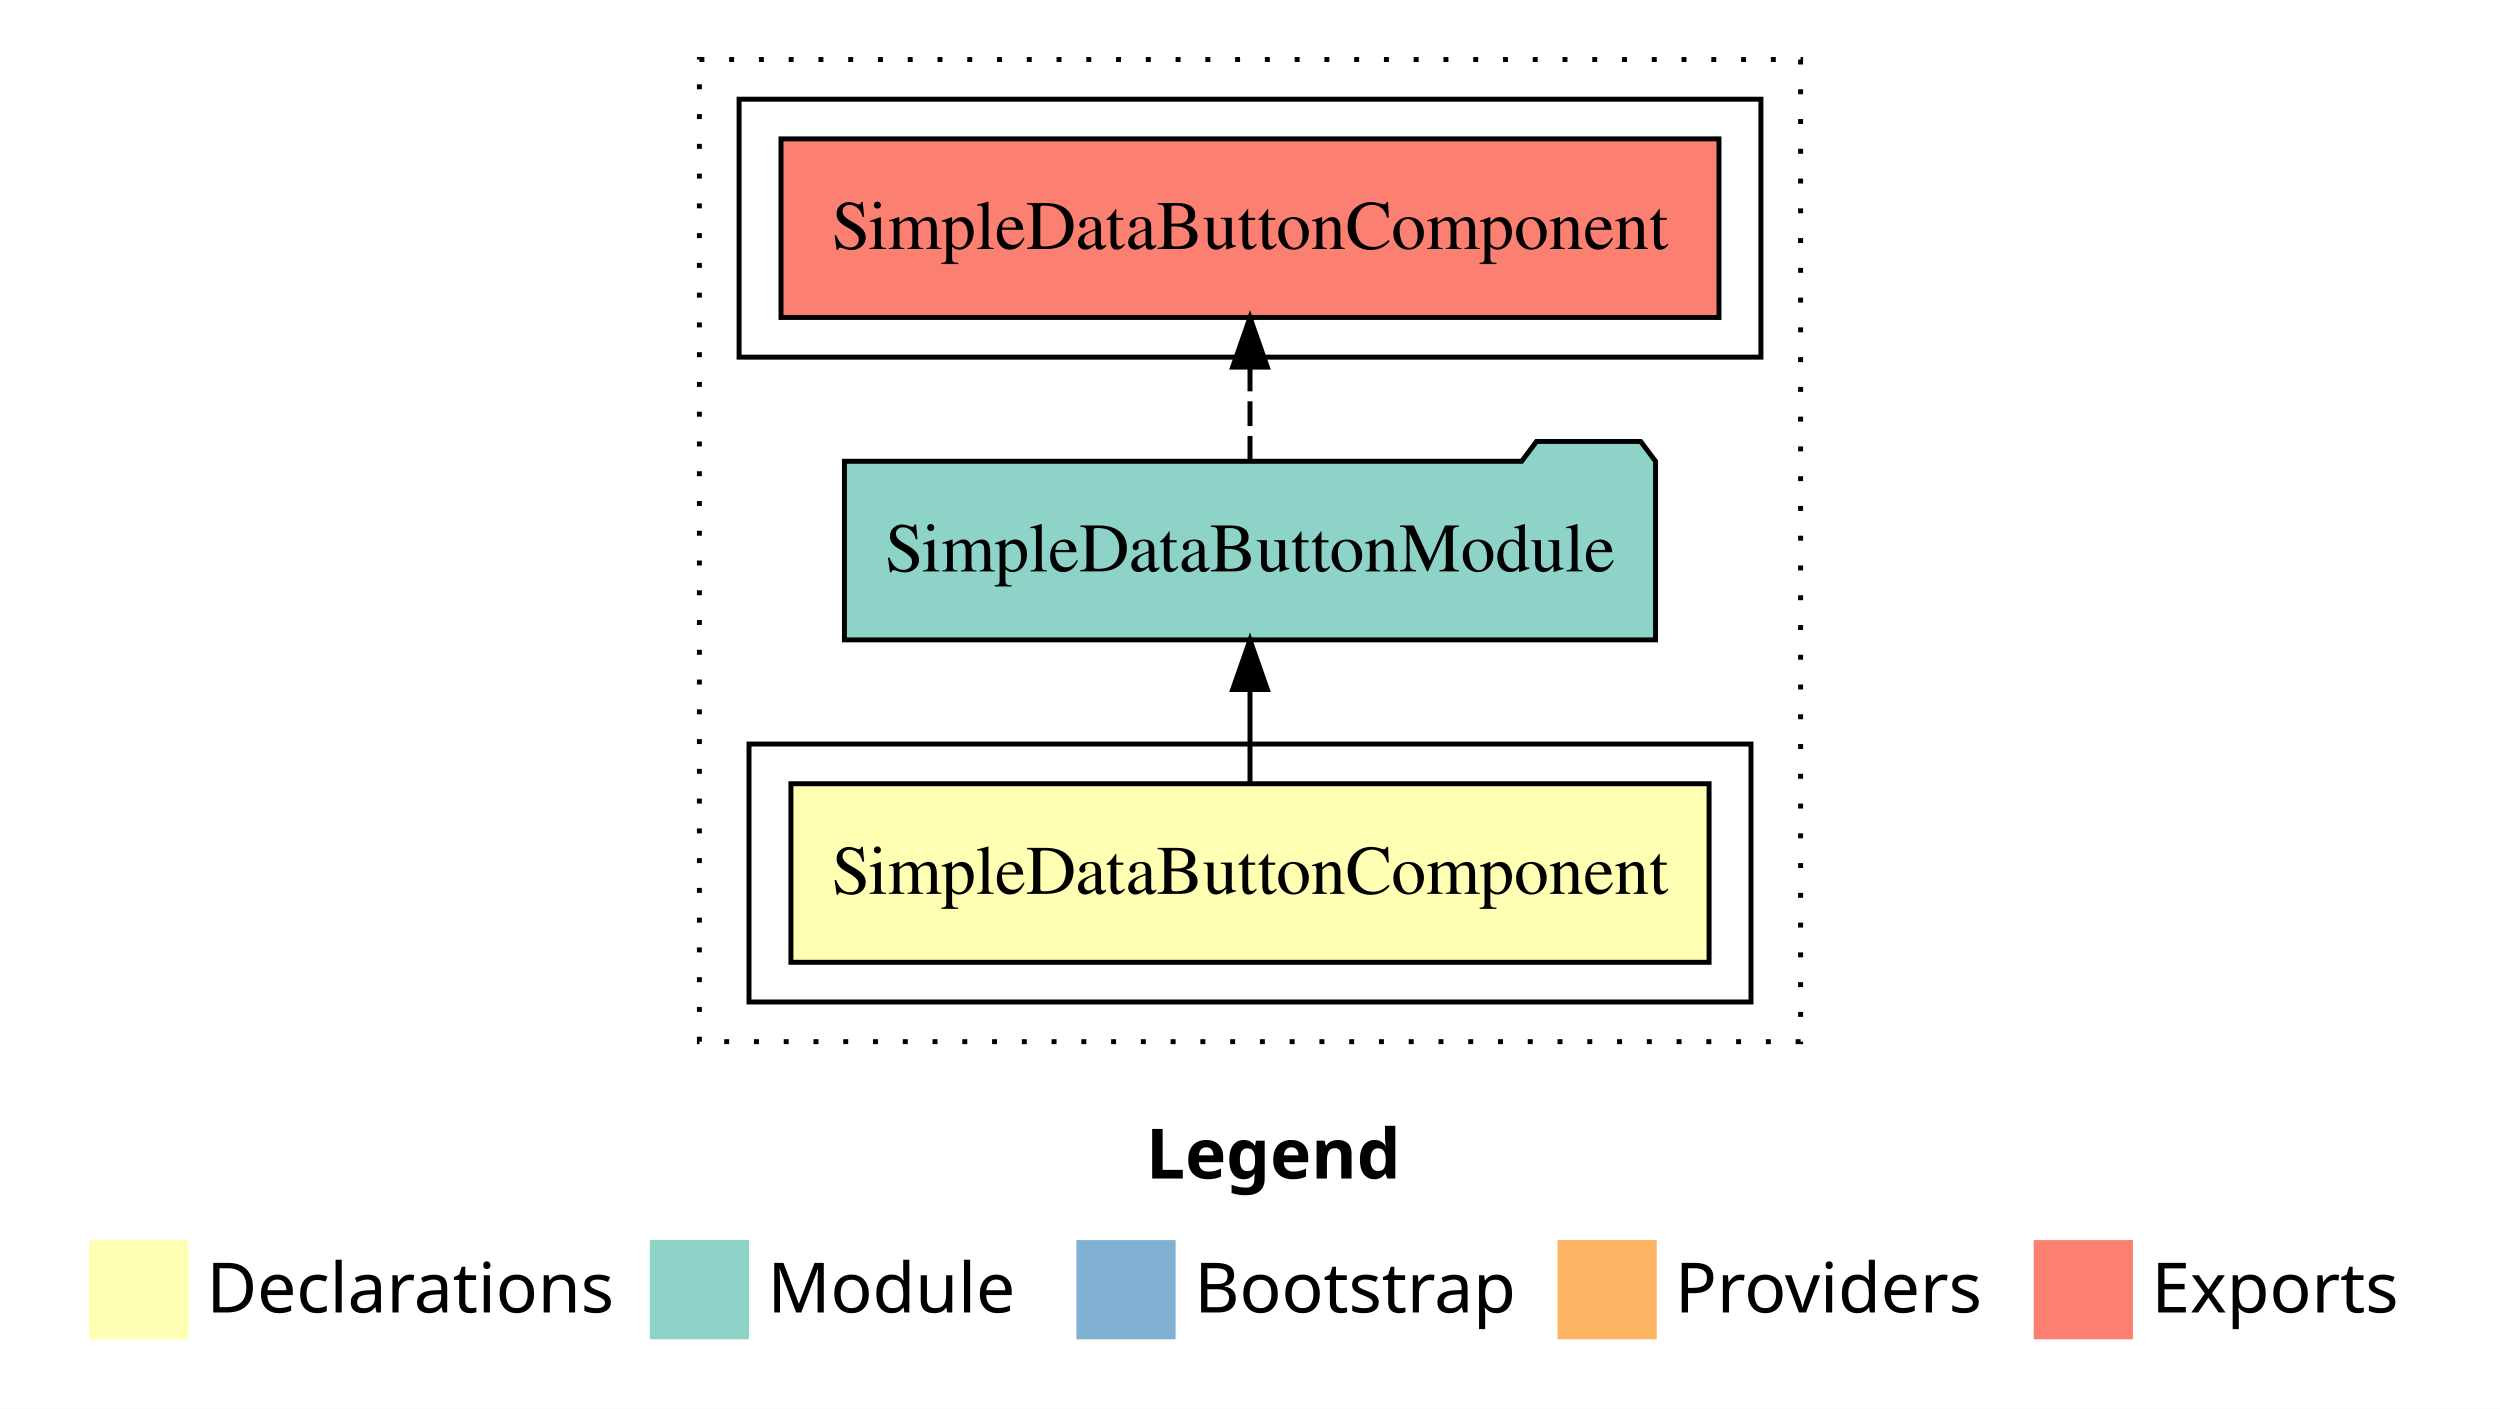
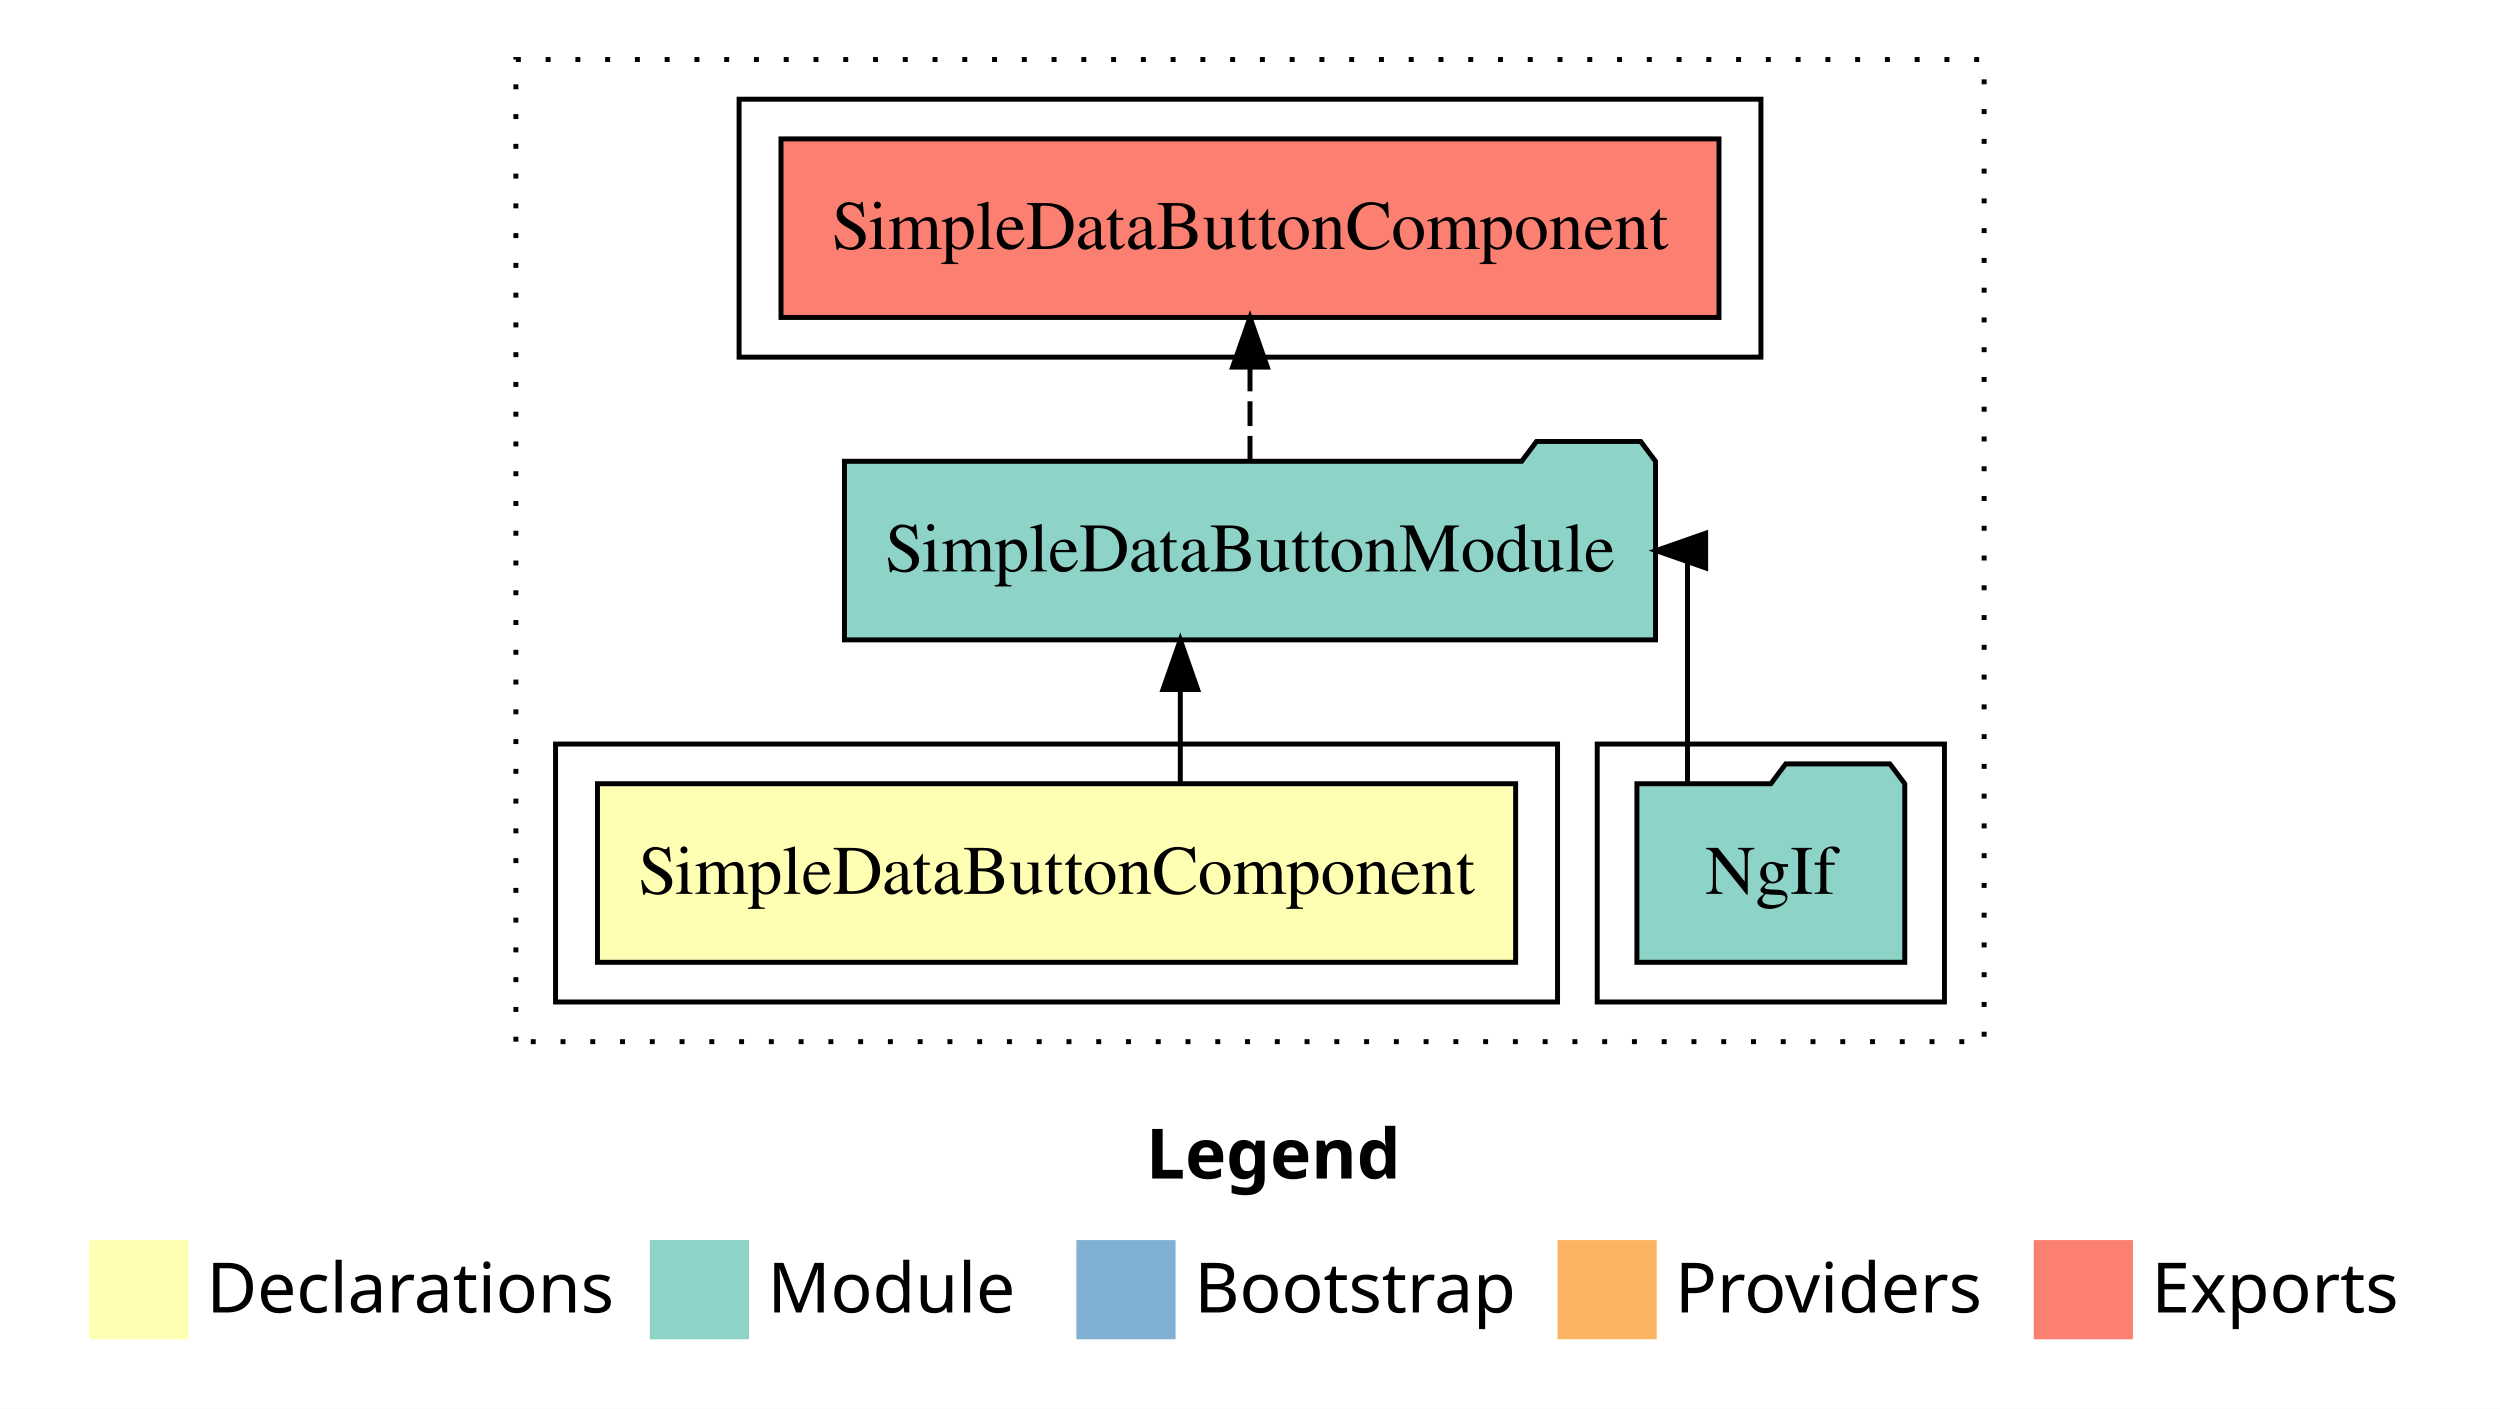
<svg xmlns="http://www.w3.org/2000/svg" width="504pt" height="284pt" viewBox="0.00 0.00 504.00 284.00">
  <g id="graph0" class="graph" transform="scale(1 1) rotate(0) translate(4 280)">
    <polygon fill="white" stroke="transparent" points="-4,4 -4,-280 500,-280 500,4 -4,4" />
    <text text-anchor="start" x="227.01" y="-42.4" font-family="Times-12" font-weight="bold" font-size="14.00">Legend</text>
    <polygon fill="#ffffb3" stroke="transparent" points="14,-10 14,-30 34,-30 34,-10 14,-10" />
    <text text-anchor="start" x="37.63" y="-15.4" font-family="Times-12" font-size="14.00">  Declarations</text>
    <polygon fill="#8dd3c7" stroke="transparent" points="127,-10 127,-30 147,-30 147,-10 127,-10" />
    <text text-anchor="start" x="150.73" y="-15.4" font-family="Times-12" font-size="14.00">  Module</text>
    <polygon fill="#80b1d3" stroke="transparent" points="213,-10 213,-30 233,-30 233,-10 213,-10" />
    <text text-anchor="start" x="236.78" y="-15.4" font-family="Times-12" font-size="14.00">  Bootstrap</text>
    <polygon fill="#fdb462" stroke="transparent" points="310,-10 310,-30 330,-30 330,-10 310,-10" />
    <text text-anchor="start" x="333.67" y="-15.4" font-family="Times-12" font-size="14.00">  Providers</text>
    <polygon fill="#fb8072" stroke="transparent" points="406,-10 406,-30 426,-30 426,-10 406,-10" />
    <text text-anchor="start" x="429.73" y="-15.4" font-family="Times-12" font-size="14.00">  Exports</text>
    <g id="clust1" class="cluster">
-       <polygon fill="none" stroke="black" stroke-dasharray="1,5" points="137,-70 137,-268 359,-268 359,-70 137,-70" />
+       <polygon fill="none" stroke="black" stroke-dasharray="1,5" points="100,-70 100,-268 396,-268 396,-70 100,-70" />
    </g>
-     <g id="clust2" class="cluster">
-       <polygon fill="none" stroke="black" points="147,-78 147,-130 349,-130 349,-78 147,-78" />
+     <g id="clust4" class="cluster">
+       <polygon fill="none" stroke="black" points="318,-78 318,-130 388,-130 388,-78 318,-78" />
    </g>
    <g id="clust5" class="cluster">
      <polygon fill="none" stroke="black" points="145,-208 145,-260 351,-260 351,-208 145,-208" />
    </g>
+     <g id="clust2" class="cluster">
+       <polygon fill="none" stroke="black" points="108,-78 108,-130 310,-130 310,-78 108,-78" />
+     </g>
    <g id="node1" class="node">
-       <polygon fill="#ffffb3" stroke="black" points="340.55,-122 155.45,-122 155.45,-86 340.55,-86 340.55,-122" />
-       <text text-anchor="middle" x="248" y="-99.8" font-family="Times,serif" font-size="14.00">SimpleDataButtonComponent</text>
+       <polygon fill="#ffffb3" stroke="black" points="301.55,-122 116.45,-122 116.45,-86 301.55,-86 301.55,-122" />
+       <text text-anchor="middle" x="209" y="-99.8" font-family="Times,serif" font-size="14.00">SimpleDataButtonComponent</text>
    </g>
    <g id="node2" class="node">
      <polygon fill="#8dd3c7" stroke="black" points="329.76,-187 326.76,-191 305.76,-191 302.76,-187 166.24,-187 166.24,-151 329.76,-151 329.76,-187" />
      <text text-anchor="middle" x="248" y="-164.8" font-family="Times,serif" font-size="14.00">SimpleDataButtonModule</text>
    </g>
    <g id="edge1" class="edge">
-       <path fill="none" stroke="black" d="M248,-122.11C248,-122.11 248,-140.99 248,-140.99" />
-       <polygon fill="black" stroke="black" points="244.5,-140.99 248,-150.99 251.5,-140.99 244.5,-140.99" />
+       <path fill="none" stroke="black" d="M233.95,-122.11C233.95,-122.11 233.95,-140.99 233.95,-140.99" />
+       <polygon fill="black" stroke="black" points="230.45,-140.99 233.95,-150.99 237.45,-140.99 230.45,-140.99" />
    </g>
-     <g id="node3" class="node">
+     <g id="node4" class="node">
      <polygon fill="#fb8072" stroke="black" points="342.55,-252 153.45,-252 153.45,-216 342.55,-216 342.55,-252" />
      <text text-anchor="middle" x="248" y="-229.8" font-family="Times,serif" font-size="14.00">SimpleDataButtonComponent </text>
    </g>
-     <g id="edge2" class="edge">
+     <g id="edge3" class="edge">
      <path fill="none" stroke="black" stroke-dasharray="5,2" d="M248,-187.11C248,-187.11 248,-205.99 248,-205.99" />
      <polygon fill="black" stroke="black" points="244.5,-205.99 248,-215.99 251.5,-205.99 244.5,-205.99" />
    </g>
+     <g id="node3" class="node">
+       <polygon fill="#8dd3c7" stroke="black" points="380,-122 377,-126 356,-126 353,-122 326,-122 326,-86 380,-86 380,-122" />
+       <text text-anchor="middle" x="353" y="-99.8" font-family="Times,serif" font-size="14.00">NgIf</text>
+     </g>
+     <g id="edge2" class="edge">
+       <path fill="none" stroke="black" d="M336.2,-122.11C336.2,-141.34 336.2,-169 336.2,-169 336.2,-169 335.57,-169 335.57,-169" />
+       <polygon fill="black" stroke="black" points="339.86,-165.5 329.86,-169 339.86,-172.5 339.86,-165.5" />
+     </g>
  </g>
</svg>
